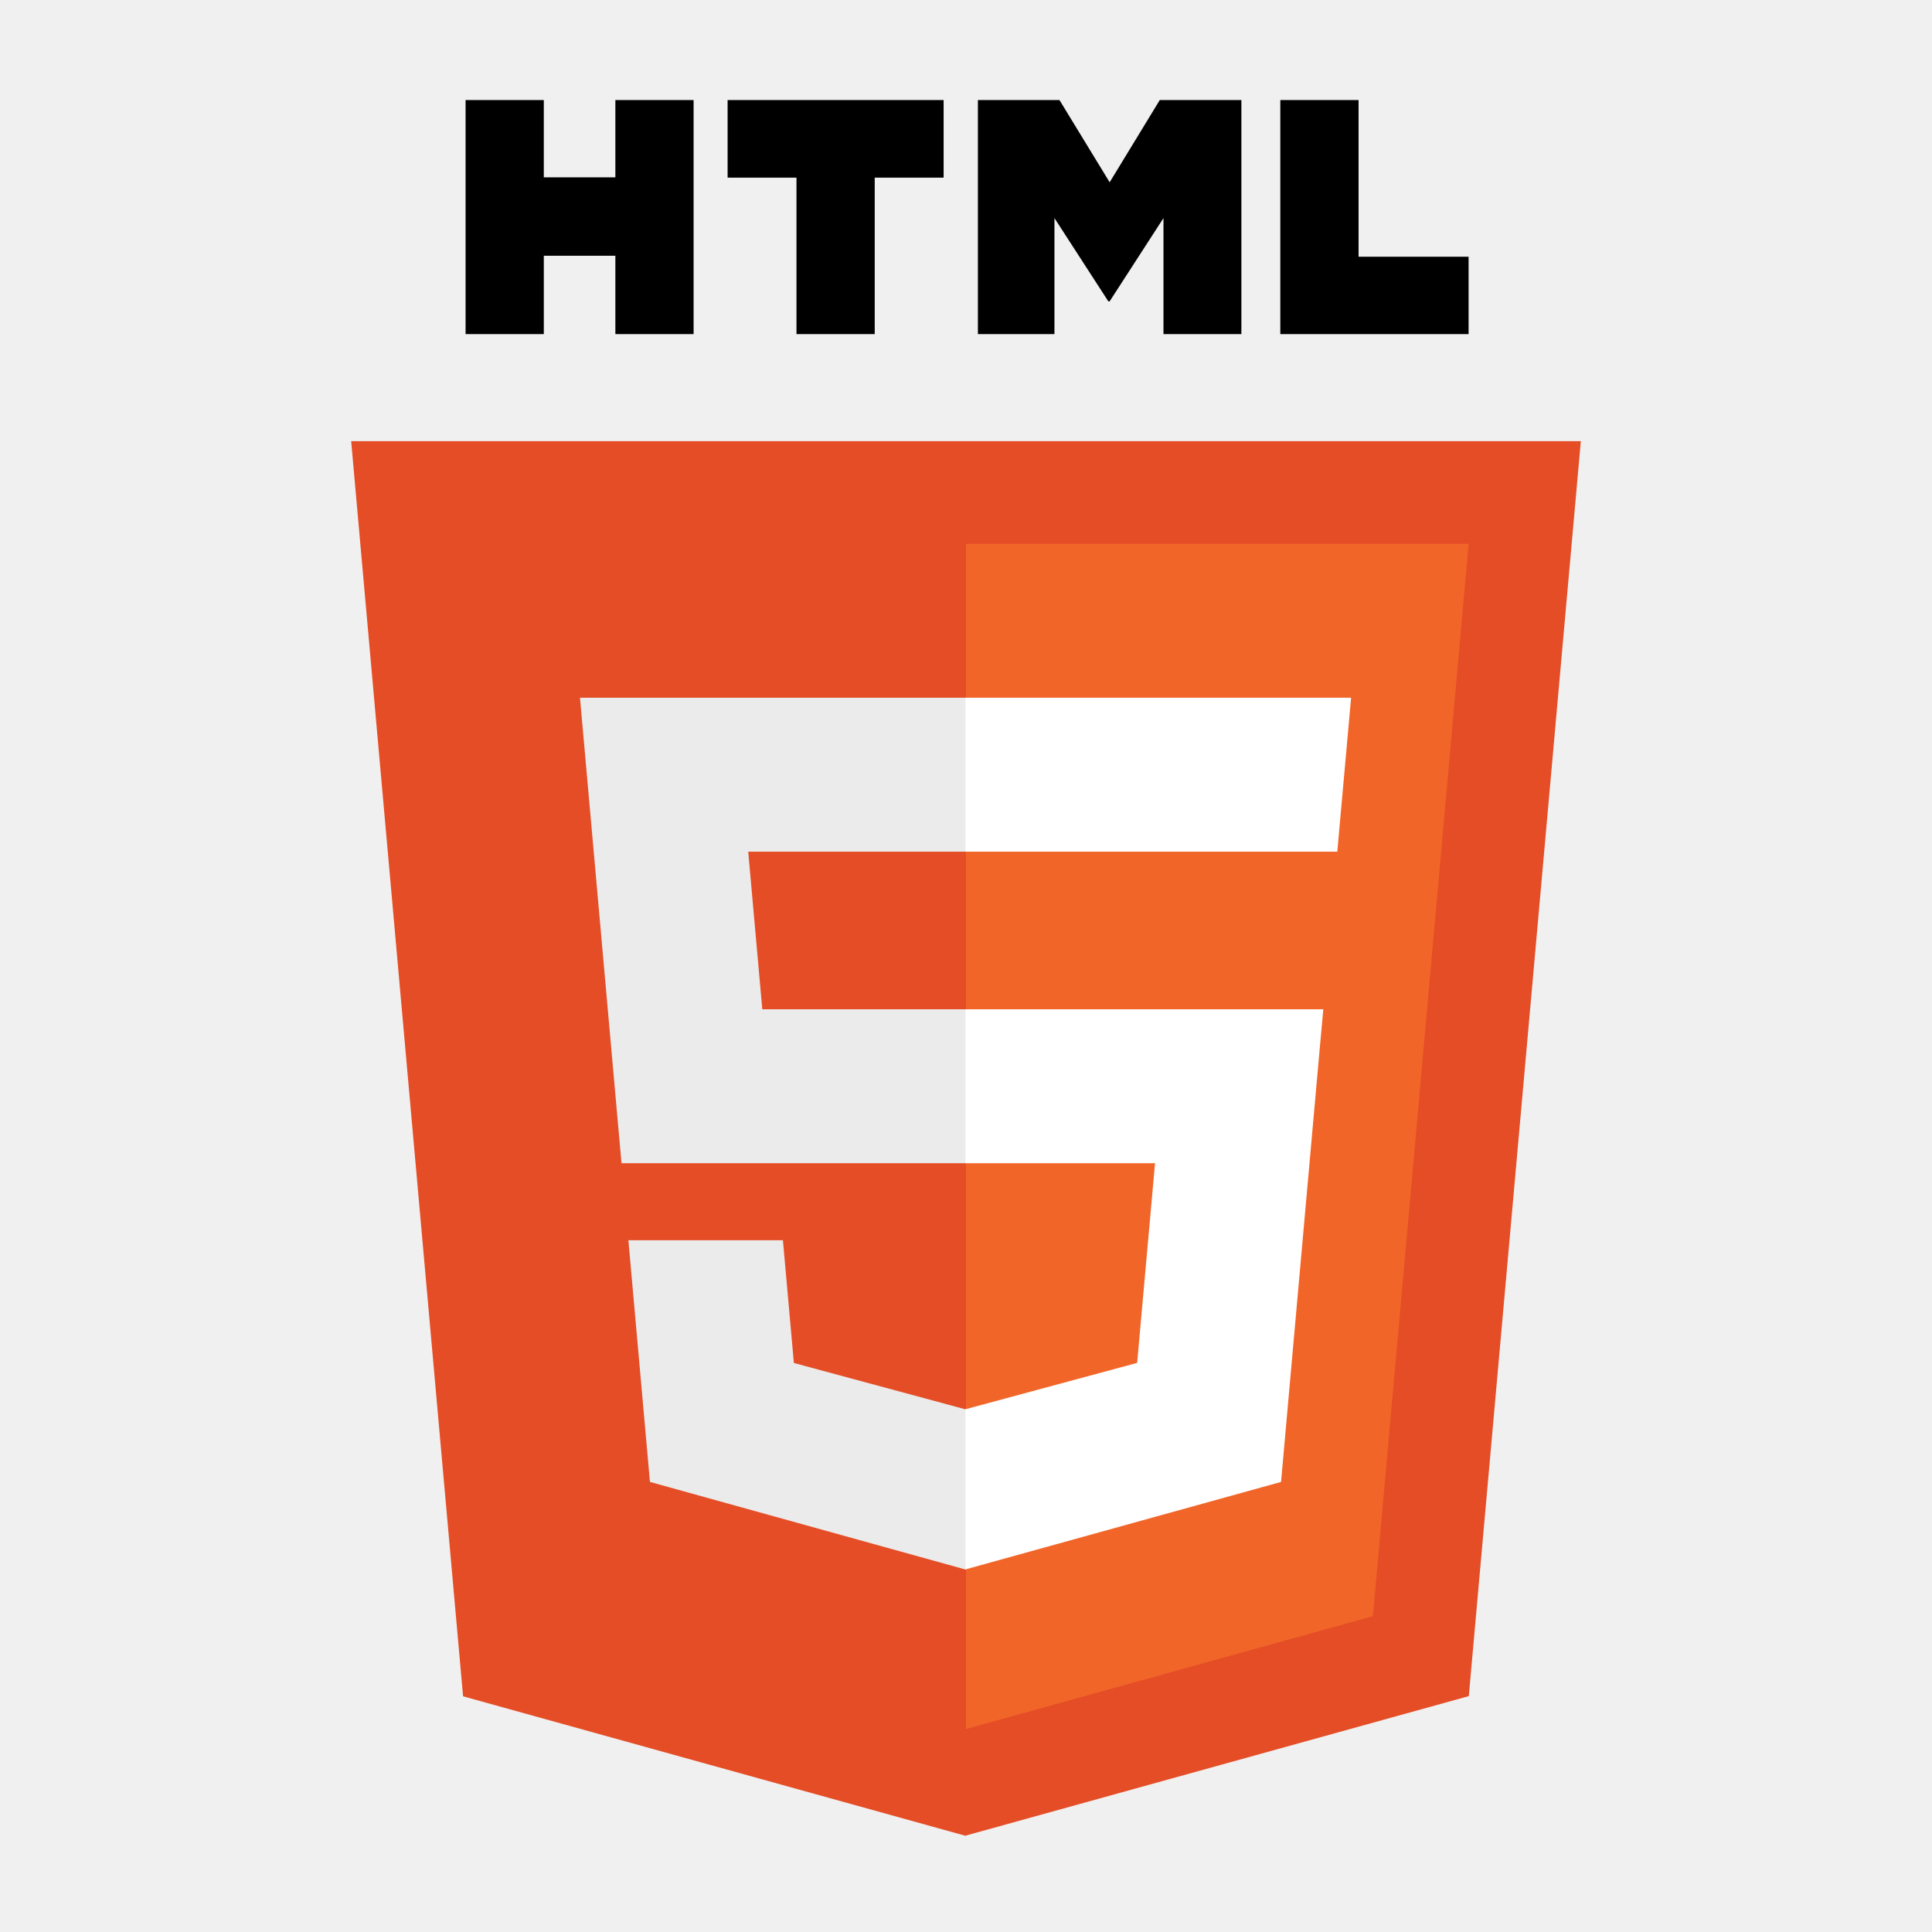
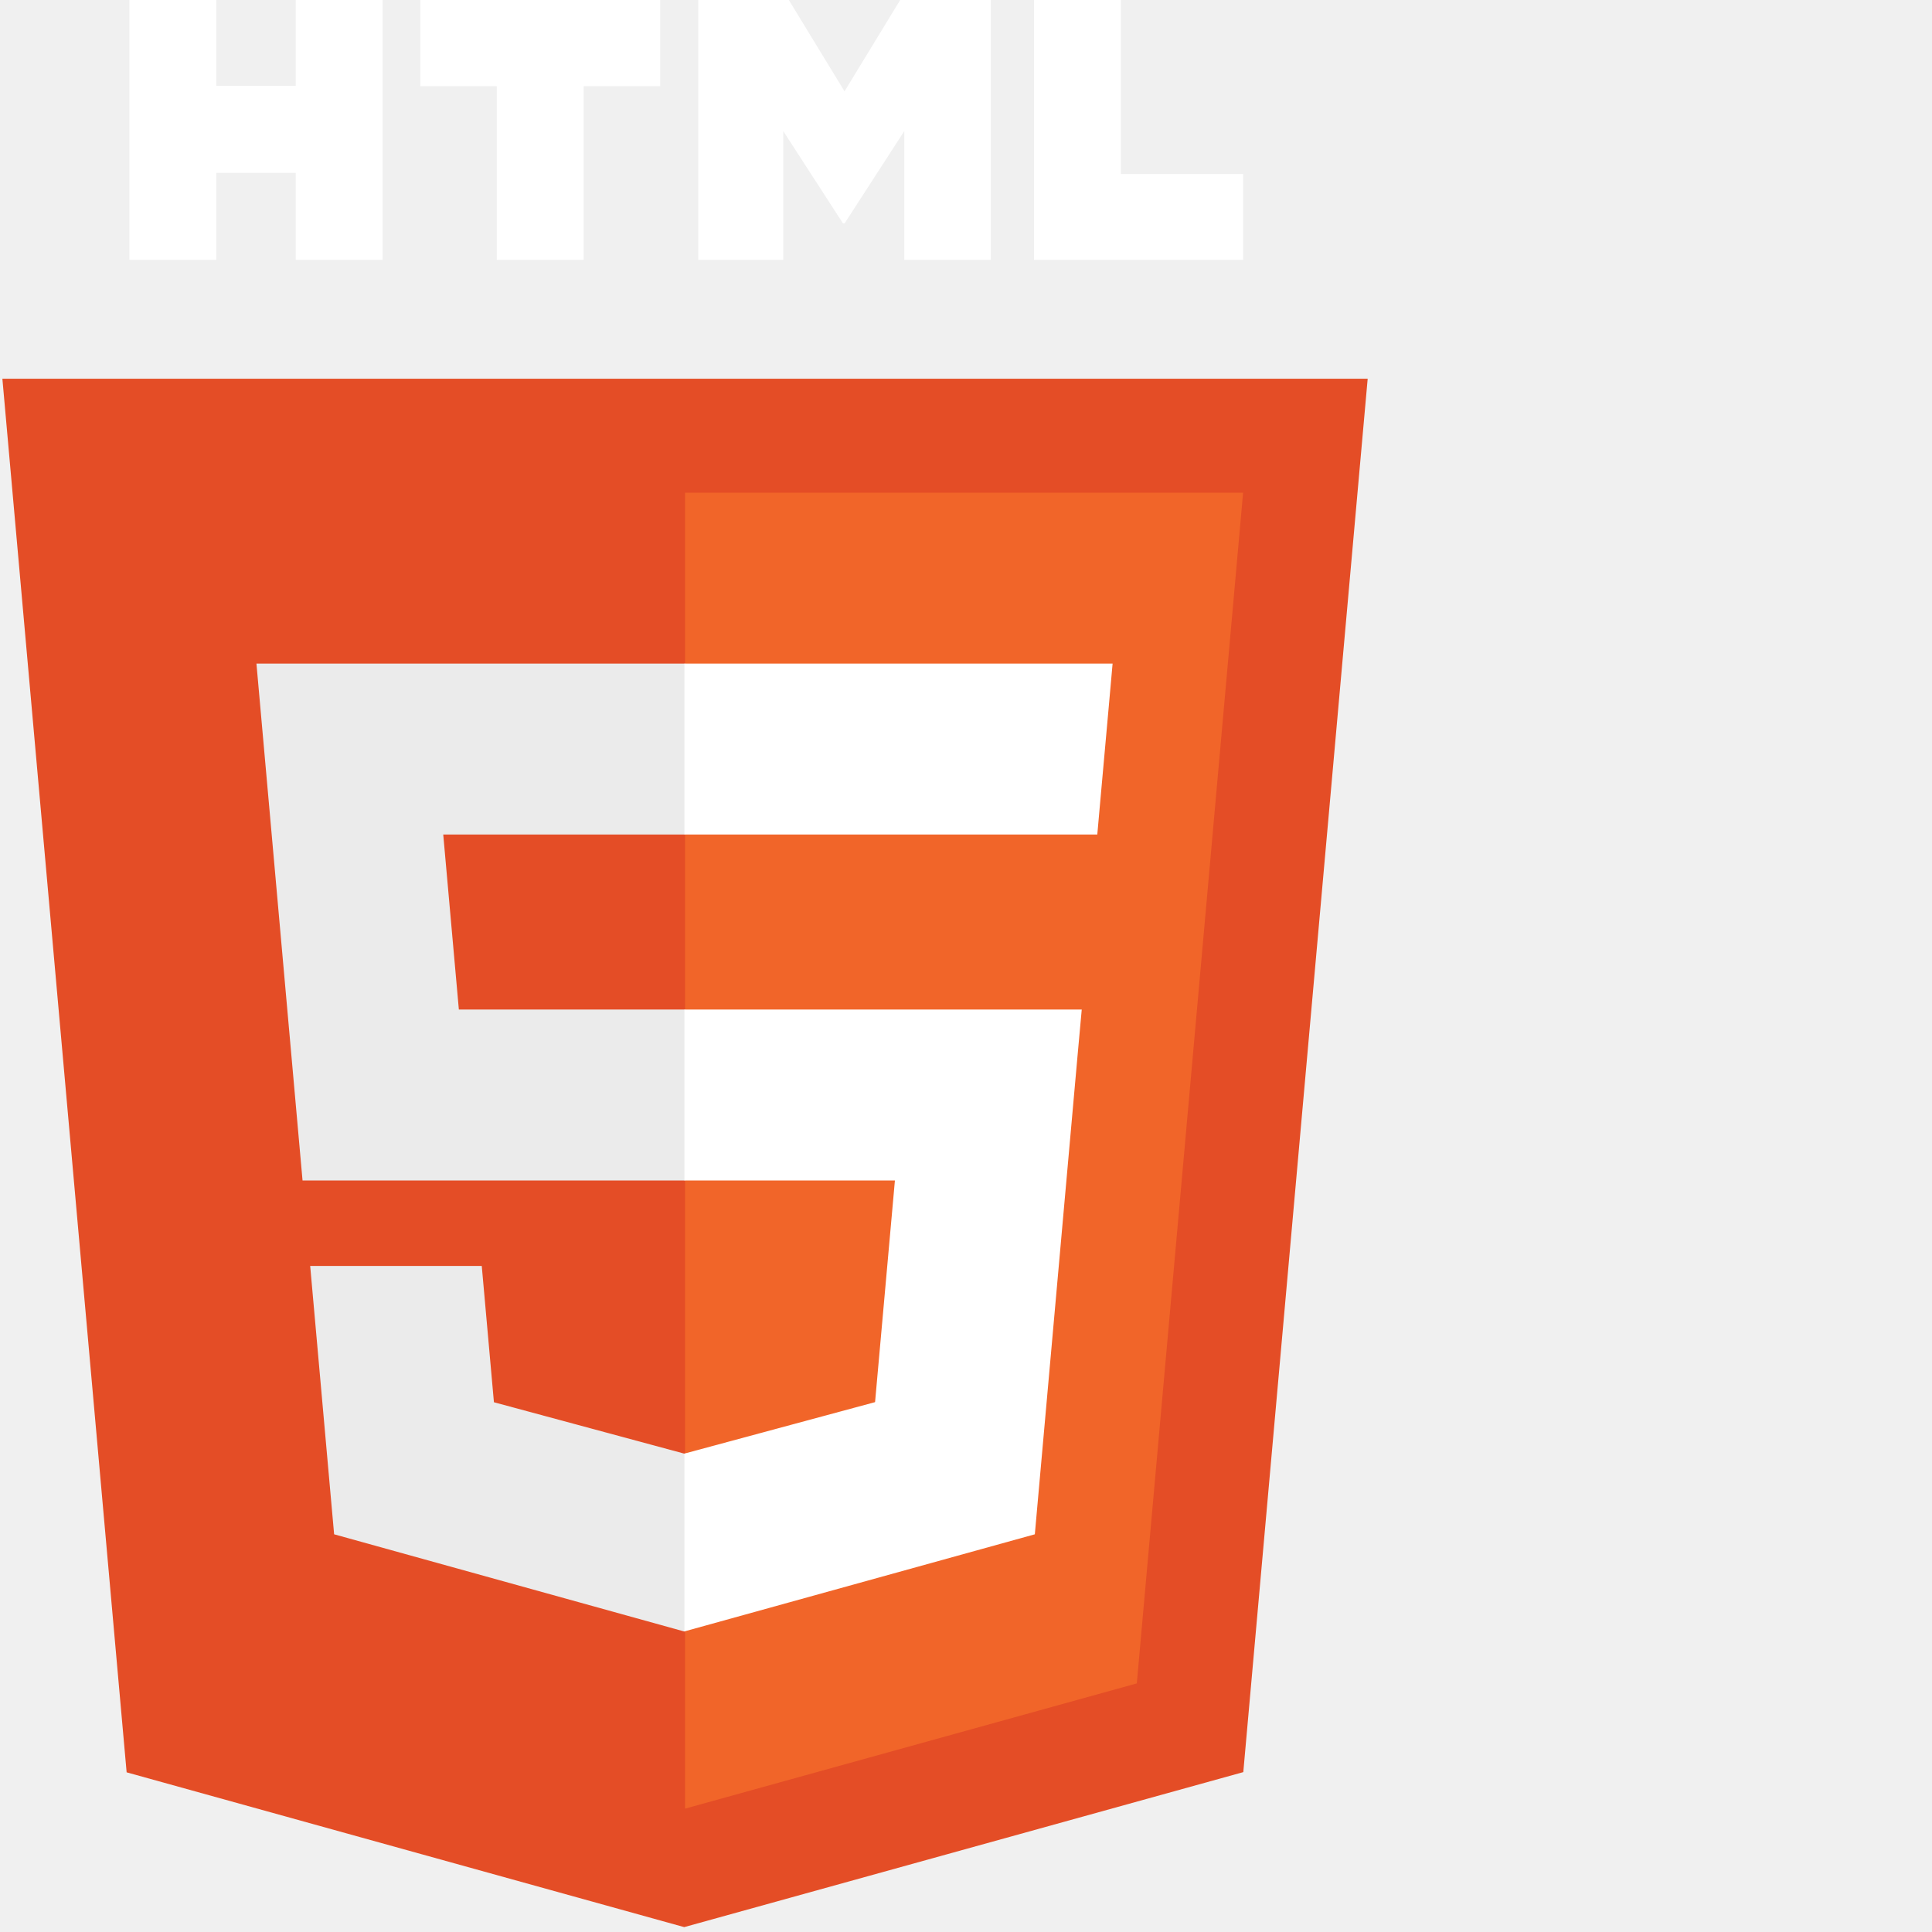
- <svg xmlns="http://www.w3.org/2000/svg" height="512px" style="enable-background:new 0 0 512 512;" version="1.1" viewBox="0 0 512 512" width="512px" xml:space="preserve">
-   <g id="形状_1_9_" style="enable-background:new    ;">
-     <g id="形状_1">
-       <g>
-         <polygon points="93.063,116.909 122.719,449.542 255.8,486.486      389.249,449.489 418.938,116.909    " style="fill-rule:evenodd;clip-rule:evenodd;fill:#E44D26;" />
-       </g>
-     </g>
-   </g>
-   <g id="形状_1_8_" style="enable-background:new    ;">
-     <g id="形状_1_1_">
-       <g>
-         <path d="M256,184.903H153.702l0.977,10.945l10.027,112.422H256     v-40.795h-53.984l-3.729-41.775H256V184.903z M210.386,361.206l-2.905-32.536h-40.953l5.716,64.056l83.568,23.198l0.188-0.052     v-42.445l-0.179,0.048L210.386,361.206z" style="fill-rule:evenodd;clip-rule:evenodd;fill:#EBEBEB;" />
-       </g>
-     </g>
-   </g>
-   <g id="形状_1_7_" style="enable-background:new    ;">
-     <g id="形状_1_2_">
-       <g>
-         <polygon points="256,144.106 256,458.208 363.832,428.313      389.203,144.106    " style="fill-rule:evenodd;clip-rule:evenodd;fill:#F16529;" />
-       </g>
-     </g>
-   </g>
-   <g id="形状_1_6_" style="enable-background:new    ;">
-     <g id="形状_1_3_">
-       <g>
-         <path d="M255.858,308.271h50.236l-4.736,52.91l-45.5,12.281v42.442     l83.634-23.179l0.614-6.892l9.587-107.403l0.995-10.955h-94.83V308.271z M255.858,184.903V225.7H354.4l0.818-9.17l1.859-20.682     l0.975-10.945H255.858z" style="fill-rule:evenodd;clip-rule:evenodd;fill:#FFFFFF;" />
-       </g>
-     </g>
-   </g>
-   <g id="形状_1_5_" style="enable-background:new    ;">
-     <g id="形状_1_4_">
-       <g>
-         <path d="M163.079,46.997h-18.965V26.514h-20.731v62.028h20.732V67.771h18.964     v20.771h20.732V26.514h-20.733V46.997z M192.824,47.083h18.252v41.459h20.733V47.083h18.26V26.514h-57.245V47.083z      M294.07,48.309l-13.299-21.795h-21.617v62.028h20.285V57.797l14.273,22.055h0.357l14.263-22.055v30.745h20.646V26.514h-21.626     L294.07,48.309z M360.036,68.039V26.514h-20.738v62.028h49.894V68.039H360.036z" style="fill-rule:evenodd;clip-rule:evenodd;" />
-       </g>
-     </g>
+ <svg xmlns="http://www.w3.org/2000/svg" id="SvgjsSvg1034" width="288" height="288" version="1.1">
+   <defs id="SvgjsDefs1035" />
+   <g id="SvgjsG1036">
+     <svg preserveAspectRatio="xMinYMin meet" viewBox="0 0 256 361" width="288" height="288">
+       <path fill="#e44d26" d="M255.555 70.766l-23.241 260.36-104.47 28.962-104.182-28.922L.445 70.766h255.11z" class="colorE44D26 svgShape" />
+       <path fill="#f16529" d="M128 337.95l84.417-23.403 19.86-222.49H128V337.95z" class="colorF16529 svgShape" />
+       <path fill="#ebebeb" d="M82.82 155.932H128v-31.937H47.917l.764 8.568 7.85 88.01H128v-31.937H85.739l-2.919-32.704zM90.018 236.542h-32.06l4.474 50.146 65.421 18.16.147-.04V271.58l-.14.037-35.568-9.604-2.274-25.471z" class="colorEBEBEB svgShape" />
+       <path d="M24.18 0h16.23v16.035h14.847V0h16.231v48.558h-16.23v-16.26H40.411v16.26h-16.23V0zM92.83 16.103H78.544V0h44.814v16.103h-14.295v32.455h-16.23V16.103h-.001zM130.47 0h16.923l10.41 17.062L168.203 0h16.93v48.558h-16.164V24.49l-11.166 17.265h-.28L146.35 24.49v24.068h-15.88V0zM193.21 0h16.235v32.508h22.824v16.05h-39.06V0z" fill="#ffffff" class="color000 svgShape" />
+       <path fill="#ffffff" d="M127.89 220.573h39.327l-3.708 41.42-35.62 9.614v33.226l65.473-18.145.48-5.396 7.506-84.08.779-8.576H127.89v31.937zM127.89 155.854v.078h77.143l.64-7.178 1.456-16.191.763-8.568H127.89v31.86z" class="colorFFF svgShape" />
+     </svg>
  </g>
</svg>
